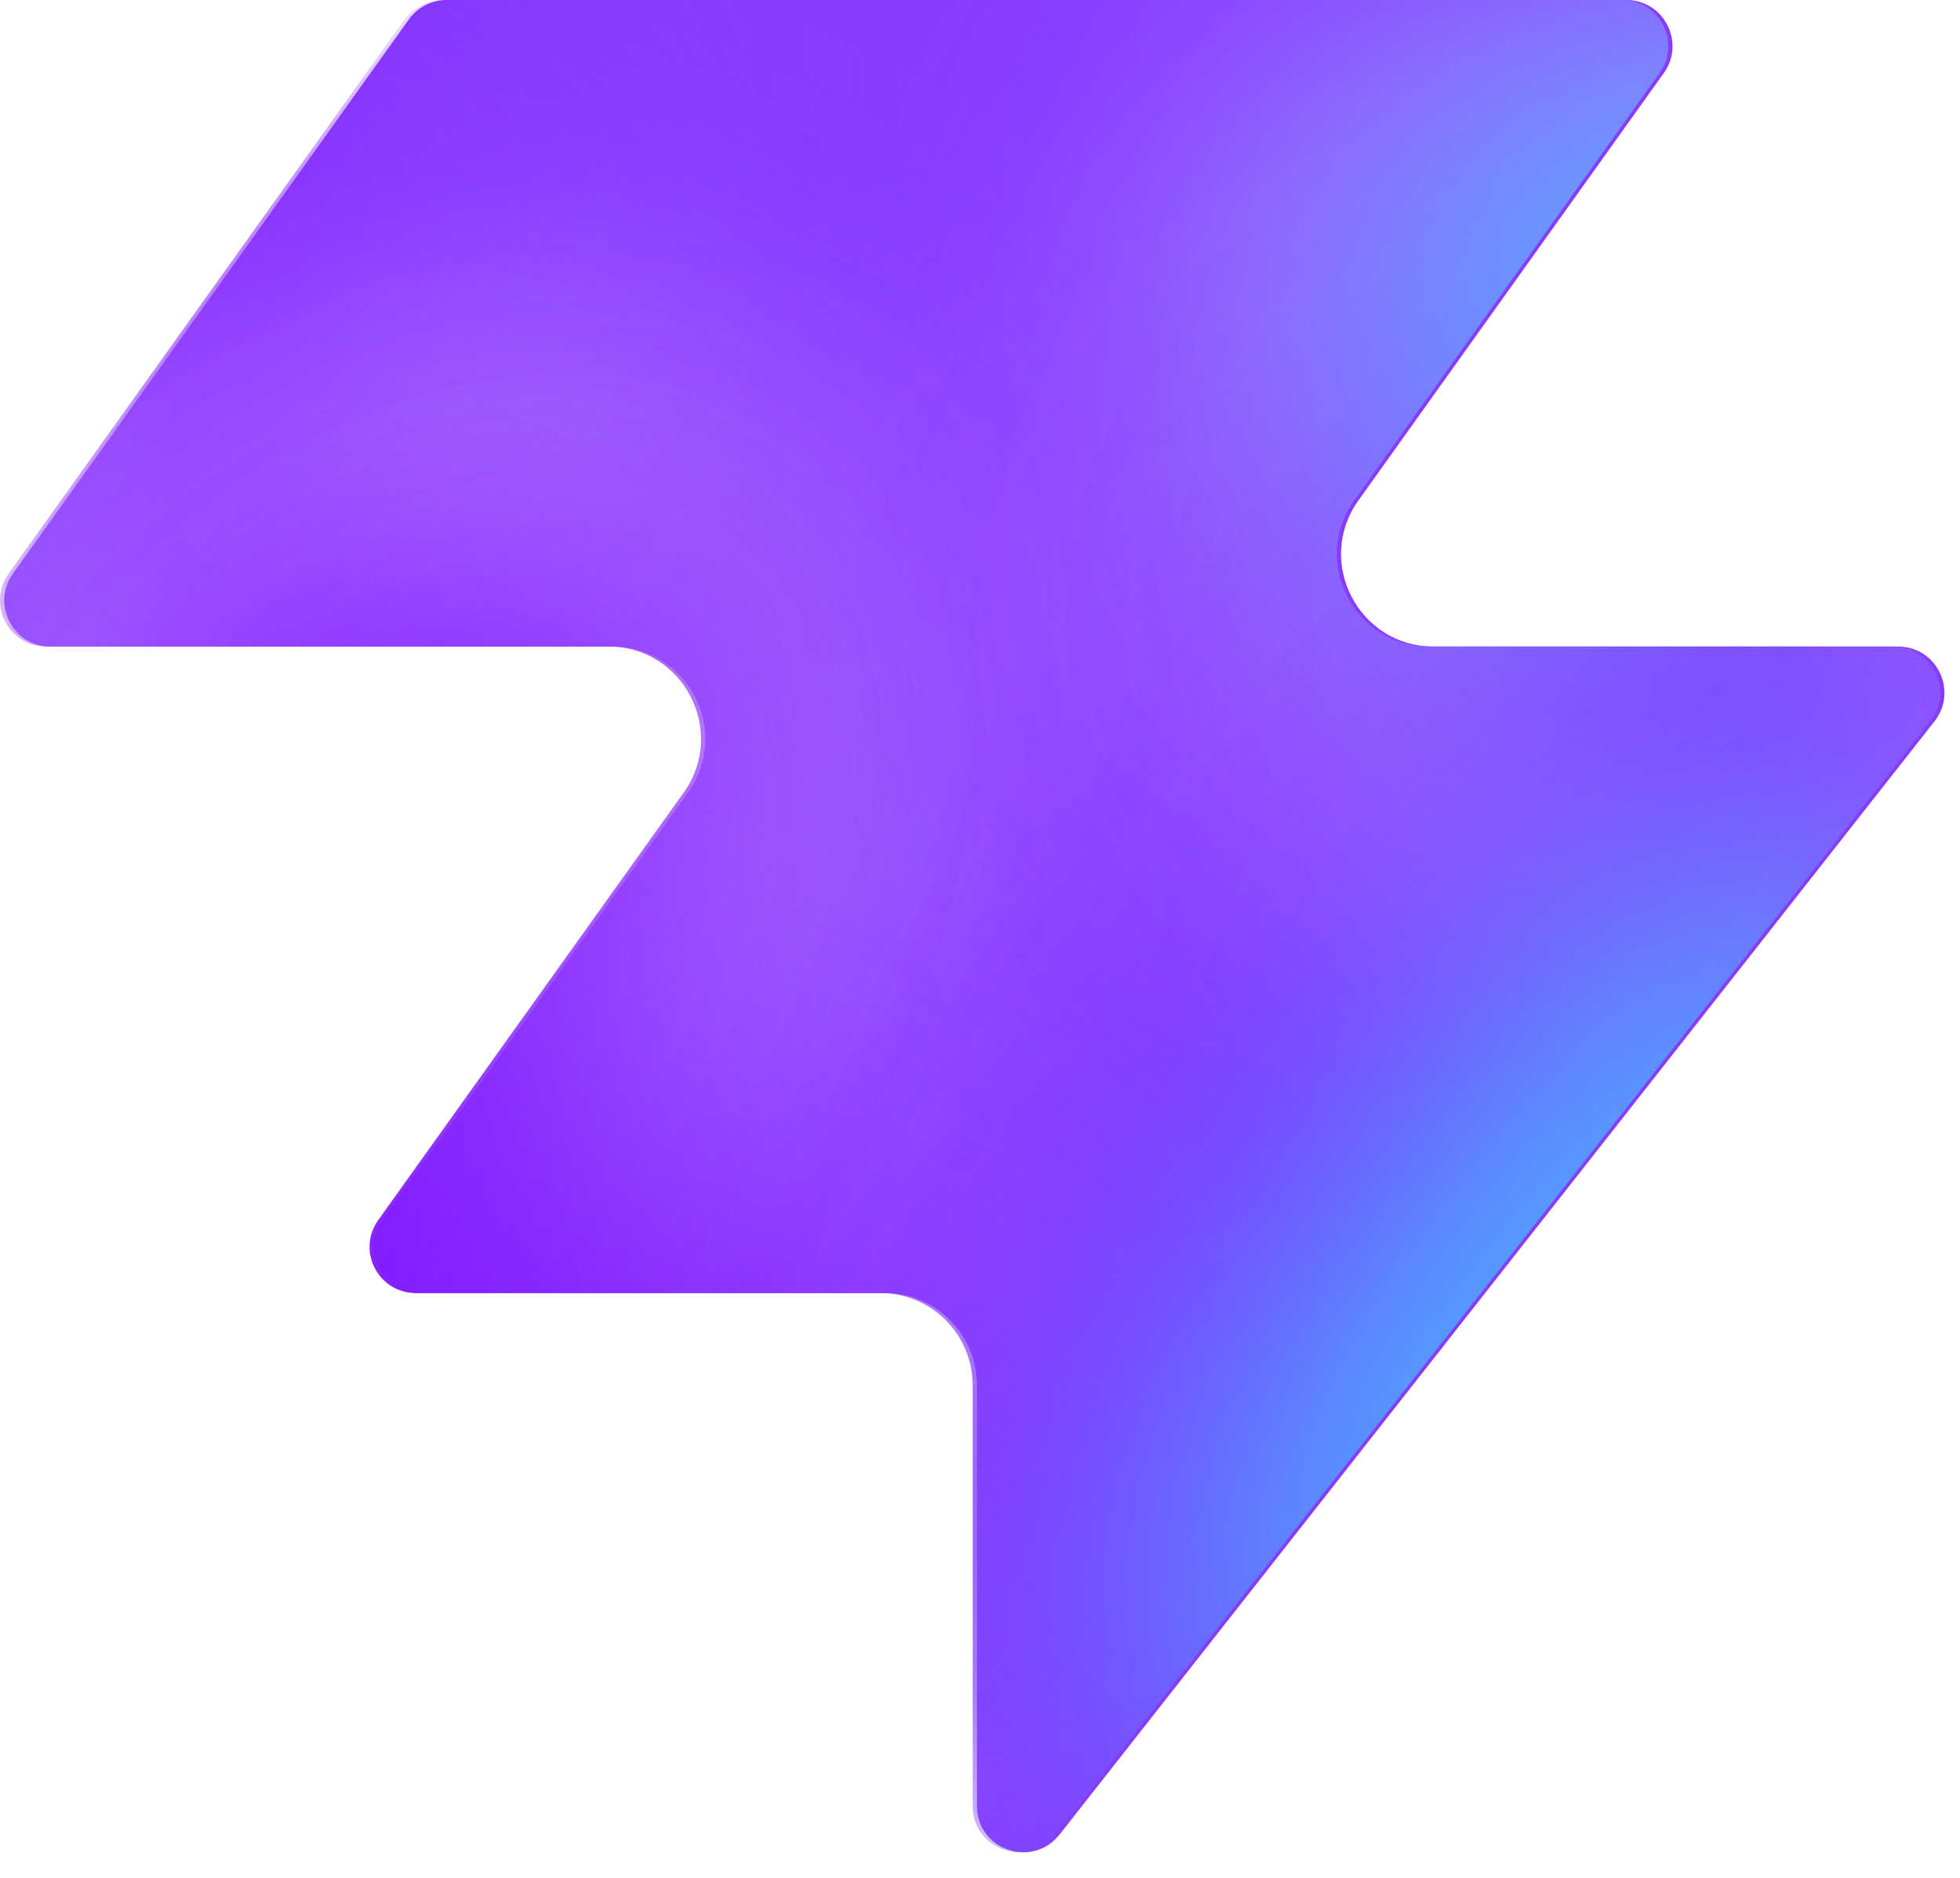
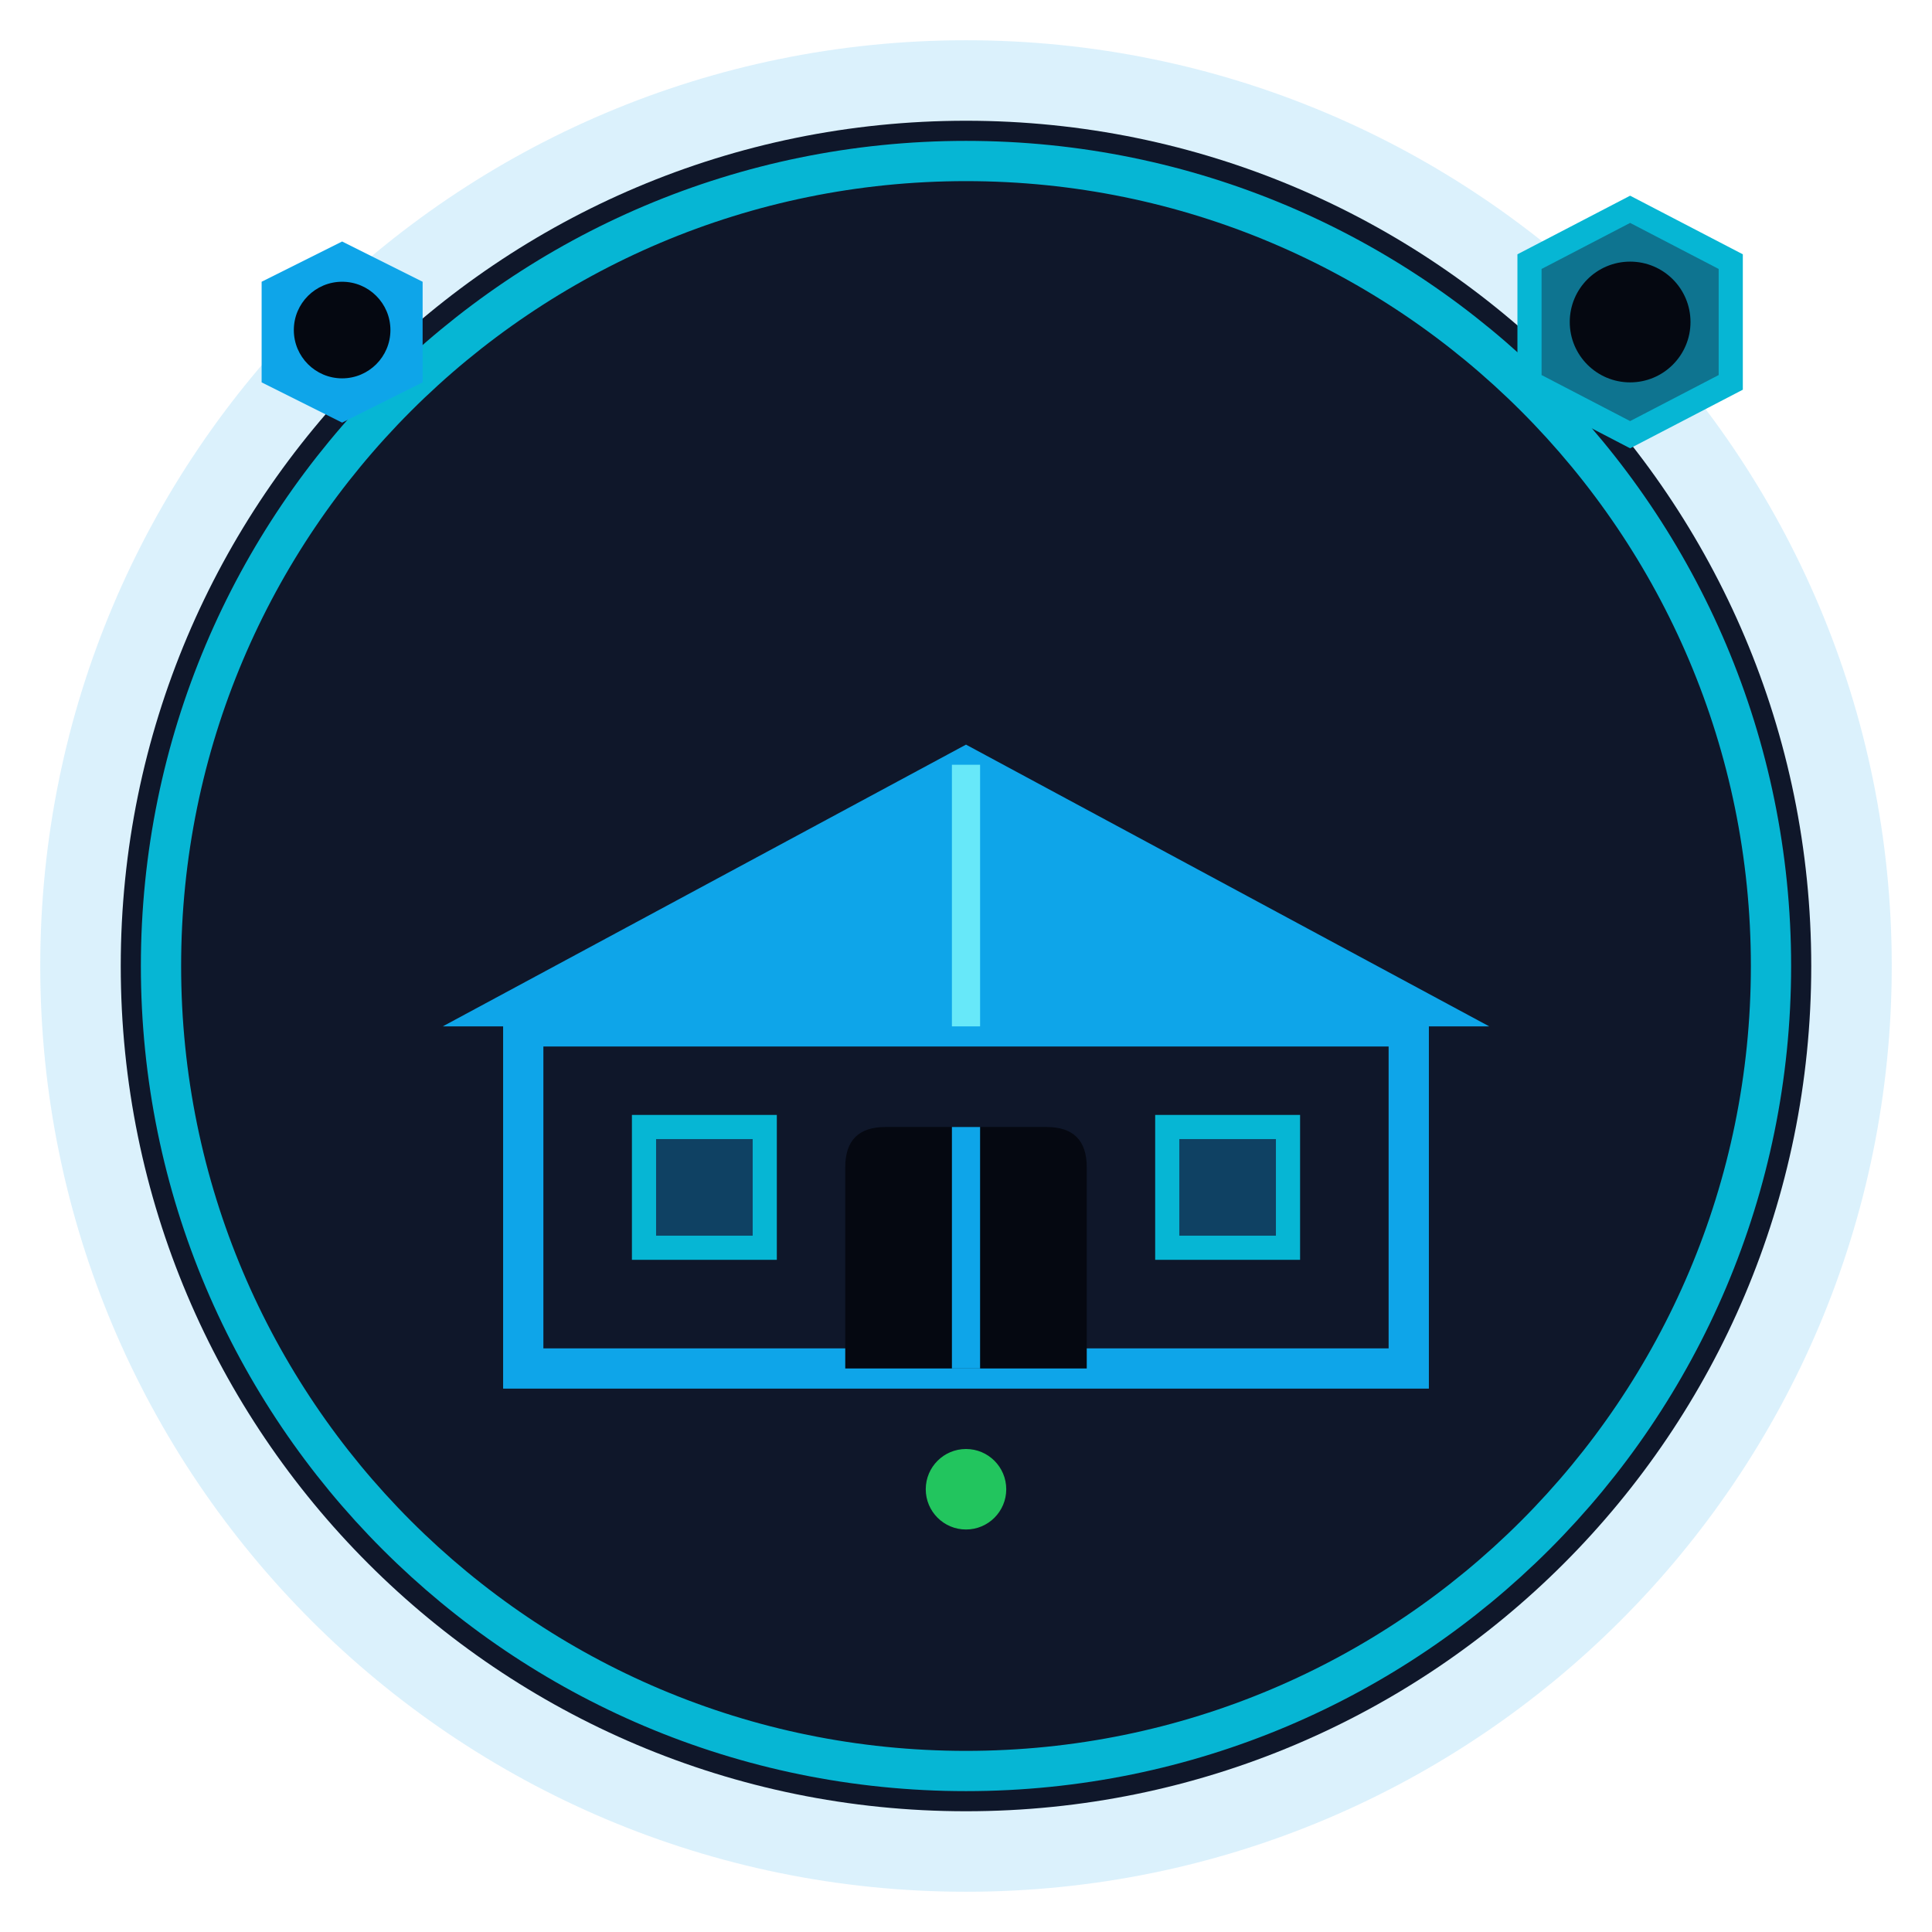
- <svg xmlns="http://www.w3.org/2000/svg" width="48" height="46" fill="none" viewBox="0 0 48 46">
-   <path fill="#863bff" d="M25.946 44.938c-.664.845-2.021.375-2.021-.698V33.937a2.26 2.26 0 0 0-2.262-2.262H10.287c-.92 0-1.456-1.04-.92-1.788l7.48-10.471c1.07-1.497 0-3.578-1.842-3.578H1.237c-.92 0-1.456-1.04-.92-1.788L10.013.474c.214-.297.556-.474.92-.474h28.894c.92 0 1.456 1.04.92 1.788l-7.48 10.471c-1.07 1.498 0 3.579 1.842 3.579h11.377c.943 0 1.473 1.088.89 1.83L25.947 44.94z" style="fill:#863bff;fill:color(display-p3 .525 .23 1);fill-opacity:1" />
-   <mask id="a" width="48" height="46" x="0" y="0" maskUnits="userSpaceOnUse" style="mask-type:alpha">
-     <path fill="#000" d="M25.842 44.938c-.664.844-2.021.375-2.021-.698V33.937a2.26 2.26 0 0 0-2.262-2.262H10.183c-.92 0-1.456-1.04-.92-1.788l7.48-10.471c1.07-1.498 0-3.579-1.842-3.579H1.133c-.92 0-1.456-1.04-.92-1.787L9.91.473c.214-.297.556-.474.92-.474h28.894c.92 0 1.456 1.04.92 1.788l-7.48 10.471c-1.07 1.498 0 3.578 1.842 3.578h11.377c.943 0 1.473 1.088.89 1.832L25.843 44.94z" style="fill:#000;fill-opacity:1" />
-   </mask>
-   <g mask="url(#a)">
-     <g filter="url(#b)">
-       <ellipse cx="5.508" cy="14.704" fill="#ede6ff" rx="5.508" ry="14.704" style="fill:#ede6ff;fill:color(display-p3 .927 .903 1);fill-opacity:1" transform="matrix(.00324 1 1 -.00324 -4.47 31.516)" />
-     </g>
-     <g filter="url(#c)">
-       <ellipse cx="10.399" cy="29.851" fill="#ede6ff" rx="10.399" ry="29.851" style="fill:#ede6ff;fill:color(display-p3 .927 .903 1);fill-opacity:1" transform="matrix(.00324 1 1 -.00324 -39.328 7.883)" />
-     </g>
-     <g filter="url(#d)">
-       <ellipse cx="5.508" cy="30.487" fill="#7e14ff" rx="5.508" ry="30.487" style="fill:#7e14ff;fill:color(display-p3 .492 .077 1);fill-opacity:1" transform="rotate(89.814 -25.913 -14.639)scale(1 -1)" />
-     </g>
-     <g filter="url(#e)">
-       <ellipse cx="5.508" cy="30.599" fill="#7e14ff" rx="5.508" ry="30.599" style="fill:#7e14ff;fill:color(display-p3 .492 .077 1);fill-opacity:1" transform="rotate(89.814 -32.644 -3.334)scale(1 -1)" />
-     </g>
-     <g filter="url(#f)">
-       <ellipse cx="5.508" cy="30.599" fill="#7e14ff" rx="5.508" ry="30.599" style="fill:#7e14ff;fill:color(display-p3 .492 .077 1);fill-opacity:1" transform="matrix(.00324 1 1 -.00324 -34.34 30.47)" />
-     </g>
-     <g filter="url(#g)">
-       <ellipse cx="14.072" cy="22.078" fill="#ede6ff" rx="14.072" ry="22.078" style="fill:#ede6ff;fill:color(display-p3 .927 .903 1);fill-opacity:1" transform="rotate(93.35 24.506 48.493)scale(-1 1)" />
-     </g>
-     <g filter="url(#h)">
-       <ellipse cx="3.47" cy="21.501" fill="#7e14ff" rx="3.47" ry="21.501" style="fill:#7e14ff;fill:color(display-p3 .492 .077 1);fill-opacity:1" transform="rotate(89.009 28.708 47.59)scale(-1 1)" />
-     </g>
-     <g filter="url(#i)">
-       <ellipse cx="3.47" cy="21.501" fill="#7e14ff" rx="3.47" ry="21.501" style="fill:#7e14ff;fill:color(display-p3 .492 .077 1);fill-opacity:1" transform="rotate(89.009 28.708 47.59)scale(-1 1)" />
-     </g>
-     <g filter="url(#j)">
-       <ellipse cx=".387" cy="8.972" fill="#7e14ff" rx="4.407" ry="29.108" style="fill:#7e14ff;fill:color(display-p3 .492 .077 1);fill-opacity:1" transform="rotate(39.51 .387 8.972)" />
-     </g>
-     <g filter="url(#k)">
-       <ellipse cx="47.523" cy="-6.092" fill="#7e14ff" rx="4.407" ry="29.108" style="fill:#7e14ff;fill:color(display-p3 .492 .077 1);fill-opacity:1" transform="rotate(37.892 47.523 -6.092)" />
-     </g>
-     <g filter="url(#l)">
-       <ellipse cx="41.412" cy="6.333" fill="#47bfff" rx="5.971" ry="9.665" style="fill:#47bfff;fill:color(display-p3 .28 .748 1);fill-opacity:1" transform="rotate(37.892 41.412 6.333)" />
-     </g>
-     <g filter="url(#m)">
-       <ellipse cx="-1.879" cy="38.332" fill="#7e14ff" rx="4.407" ry="29.108" style="fill:#7e14ff;fill:color(display-p3 .492 .077 1);fill-opacity:1" transform="rotate(37.892 -1.88 38.332)" />
-     </g>
-     <g filter="url(#n)">
-       <ellipse cx="-1.879" cy="38.332" fill="#7e14ff" rx="4.407" ry="29.108" style="fill:#7e14ff;fill:color(display-p3 .492 .077 1);fill-opacity:1" transform="rotate(37.892 -1.88 38.332)" />
-     </g>
-     <g filter="url(#o)">
-       <ellipse cx="35.651" cy="29.907" fill="#7e14ff" rx="4.407" ry="29.108" style="fill:#7e14ff;fill:color(display-p3 .492 .077 1);fill-opacity:1" transform="rotate(37.892 35.651 29.907)" />
-     </g>
-     <g filter="url(#p)">
-       <ellipse cx="38.418" cy="32.4" fill="#47bfff" rx="5.971" ry="15.297" style="fill:#47bfff;fill:color(display-p3 .28 .748 1);fill-opacity:1" transform="rotate(37.892 38.418 32.4)" />
-     </g>
-   </g>
-   <defs>
-     <filter id="b" width="60.045" height="41.654" x="-19.77" y="16.149" color-interpolation-filters="sRGB" filterUnits="userSpaceOnUse">
-       <feFlood flood-opacity="0" result="BackgroundImageFix" />
-       <feBlend in="SourceGraphic" in2="BackgroundImageFix" result="shape" />
-       <feGaussianBlur result="effect1_foregroundBlur_2002_17158" stdDeviation="7.659" />
-     </filter>
-     <filter id="c" width="90.34" height="51.437" x="-54.613" y="-7.533" color-interpolation-filters="sRGB" filterUnits="userSpaceOnUse">
-       <feFlood flood-opacity="0" result="BackgroundImageFix" />
-       <feBlend in="SourceGraphic" in2="BackgroundImageFix" result="shape" />
-       <feGaussianBlur result="effect1_foregroundBlur_2002_17158" stdDeviation="7.659" />
-     </filter>
-     <filter id="d" width="79.355" height="29.4" x="-49.64" y="2.03" color-interpolation-filters="sRGB" filterUnits="userSpaceOnUse">
-       <feFlood flood-opacity="0" result="BackgroundImageFix" />
-       <feBlend in="SourceGraphic" in2="BackgroundImageFix" result="shape" />
-       <feGaussianBlur result="effect1_foregroundBlur_2002_17158" stdDeviation="4.596" />
-     </filter>
-     <filter id="e" width="79.579" height="29.4" x="-45.045" y="20.029" color-interpolation-filters="sRGB" filterUnits="userSpaceOnUse">
-       <feFlood flood-opacity="0" result="BackgroundImageFix" />
-       <feBlend in="SourceGraphic" in2="BackgroundImageFix" result="shape" />
-       <feGaussianBlur result="effect1_foregroundBlur_2002_17158" stdDeviation="4.596" />
-     </filter>
-     <filter id="f" width="79.579" height="29.4" x="-43.513" y="21.178" color-interpolation-filters="sRGB" filterUnits="userSpaceOnUse">
-       <feFlood flood-opacity="0" result="BackgroundImageFix" />
-       <feBlend in="SourceGraphic" in2="BackgroundImageFix" result="shape" />
-       <feGaussianBlur result="effect1_foregroundBlur_2002_17158" stdDeviation="4.596" />
-     </filter>
-     <filter id="g" width="74.749" height="58.852" x="15.756" y="-17.901" color-interpolation-filters="sRGB" filterUnits="userSpaceOnUse">
-       <feFlood flood-opacity="0" result="BackgroundImageFix" />
-       <feBlend in="SourceGraphic" in2="BackgroundImageFix" result="shape" />
-       <feGaussianBlur result="effect1_foregroundBlur_2002_17158" stdDeviation="7.659" />
-     </filter>
-     <filter id="h" width="61.377" height="25.362" x="23.548" y="2.284" color-interpolation-filters="sRGB" filterUnits="userSpaceOnUse">
-       <feFlood flood-opacity="0" result="BackgroundImageFix" />
-       <feBlend in="SourceGraphic" in2="BackgroundImageFix" result="shape" />
-       <feGaussianBlur result="effect1_foregroundBlur_2002_17158" stdDeviation="4.596" />
-     </filter>
-     <filter id="i" width="61.377" height="25.362" x="23.548" y="2.284" color-interpolation-filters="sRGB" filterUnits="userSpaceOnUse">
-       <feFlood flood-opacity="0" result="BackgroundImageFix" />
-       <feBlend in="SourceGraphic" in2="BackgroundImageFix" result="shape" />
-       <feGaussianBlur result="effect1_foregroundBlur_2002_17158" stdDeviation="4.596" />
-     </filter>
-     <filter id="j" width="56.045" height="63.649" x="-27.636" y="-22.853" color-interpolation-filters="sRGB" filterUnits="userSpaceOnUse">
-       <feFlood flood-opacity="0" result="BackgroundImageFix" />
-       <feBlend in="SourceGraphic" in2="BackgroundImageFix" result="shape" />
-       <feGaussianBlur result="effect1_foregroundBlur_2002_17158" stdDeviation="4.596" />
-     </filter>
-     <filter id="k" width="54.814" height="64.646" x="20.116" y="-38.415" color-interpolation-filters="sRGB" filterUnits="userSpaceOnUse">
-       <feFlood flood-opacity="0" result="BackgroundImageFix" />
-       <feBlend in="SourceGraphic" in2="BackgroundImageFix" result="shape" />
-       <feGaussianBlur result="effect1_foregroundBlur_2002_17158" stdDeviation="4.596" />
-     </filter>
-     <filter id="l" width="33.541" height="35.313" x="24.641" y="-11.323" color-interpolation-filters="sRGB" filterUnits="userSpaceOnUse">
-       <feFlood flood-opacity="0" result="BackgroundImageFix" />
-       <feBlend in="SourceGraphic" in2="BackgroundImageFix" result="shape" />
-       <feGaussianBlur result="effect1_foregroundBlur_2002_17158" stdDeviation="4.596" />
-     </filter>
-     <filter id="m" width="54.814" height="64.646" x="-29.286" y="6.009" color-interpolation-filters="sRGB" filterUnits="userSpaceOnUse">
-       <feFlood flood-opacity="0" result="BackgroundImageFix" />
-       <feBlend in="SourceGraphic" in2="BackgroundImageFix" result="shape" />
-       <feGaussianBlur result="effect1_foregroundBlur_2002_17158" stdDeviation="4.596" />
-     </filter>
-     <filter id="n" width="54.814" height="64.646" x="-29.286" y="6.009" color-interpolation-filters="sRGB" filterUnits="userSpaceOnUse">
-       <feFlood flood-opacity="0" result="BackgroundImageFix" />
-       <feBlend in="SourceGraphic" in2="BackgroundImageFix" result="shape" />
-       <feGaussianBlur result="effect1_foregroundBlur_2002_17158" stdDeviation="4.596" />
-     </filter>
-     <filter id="o" width="54.814" height="64.646" x="8.244" y="-2.416" color-interpolation-filters="sRGB" filterUnits="userSpaceOnUse">
-       <feFlood flood-opacity="0" result="BackgroundImageFix" />
-       <feBlend in="SourceGraphic" in2="BackgroundImageFix" result="shape" />
-       <feGaussianBlur result="effect1_foregroundBlur_2002_17158" stdDeviation="4.596" />
-     </filter>
-     <filter id="p" width="39.409" height="43.623" x="18.713" y="10.588" color-interpolation-filters="sRGB" filterUnits="userSpaceOnUse">
-       <feFlood flood-opacity="0" result="BackgroundImageFix" />
-       <feBlend in="SourceGraphic" in2="BackgroundImageFix" result="shape" />
-       <feGaussianBlur result="effect1_foregroundBlur_2002_17158" stdDeviation="4.596" />
-     </filter>
-   </defs>
+ <svg xmlns="http://www.w3.org/2000/svg" width="48" height="48" fill="none" viewBox="0 0 48 48">
+   <circle cx="24" cy="24" r="23" fill="#0ea5e9" fill-opacity=".15" />
+   <circle cx="24" cy="24" r="21" fill="#0f172a" />
+   <circle cx="24" cy="24" r="20" fill="none" stroke="#06b6d4" stroke-width="1" />
+   <path d="M11,25.5 L24,18.5 L37,25.5 Z" fill="#0ea5e9" />
+   <path d="M13,25.5 L13,34 L35,34 L35,25.5 Z" fill="#0f172a" stroke="#0ea5e9" stroke-width="1" />
+   <path d="M21,34 L21,29 Q21,28 22,28 L26,28 Q27,28 27,29 L27,34 Z" fill="#050811" />
+   <path d="M24,28 L24,34" stroke="#0ea5e9" stroke-width=".7" />
+   <path d="M16,28 L19,28 L19,31 L16,31 Z" fill="#0ea5e9" fill-opacity=".3" stroke="#06b6d4" stroke-width=".6" />
+   <path d="M29,28 L32,28 L32,31 L29,31 Z" fill="#0ea5e9" fill-opacity=".3" stroke="#06b6d4" stroke-width=".6" />
+   <path d="M24,19 L24,25.5" stroke="#67e8f9" stroke-width=".7" />
+   <circle cx="24" cy="37" r="1" fill="#22c55e" />
+   <path d="M6.5,7 L8.5,6 L10.5,7 L10.5,9.5 L8.5,10.5 L6.5,9.5 Z" fill="#0ea5e9" />
+   <circle cx="8.5" cy="8.2" r="1.2" fill="#050811" />
+   <path d="M38,6.5 L40.5,5.2 L43,6.5 L43,9.5 L40.5,10.8 L38,9.5 Z" fill="#0e7490" />
+   <circle cx="40.5" cy="8" r="1.5" fill="#050811" />
+   <path d="M38,6.5 L40.5,5.2 L43,6.5 L43,9.5 L40.5,10.8 L38,9.5 Z" fill="none" stroke="#06b6d4" stroke-width=".6" />
</svg>
